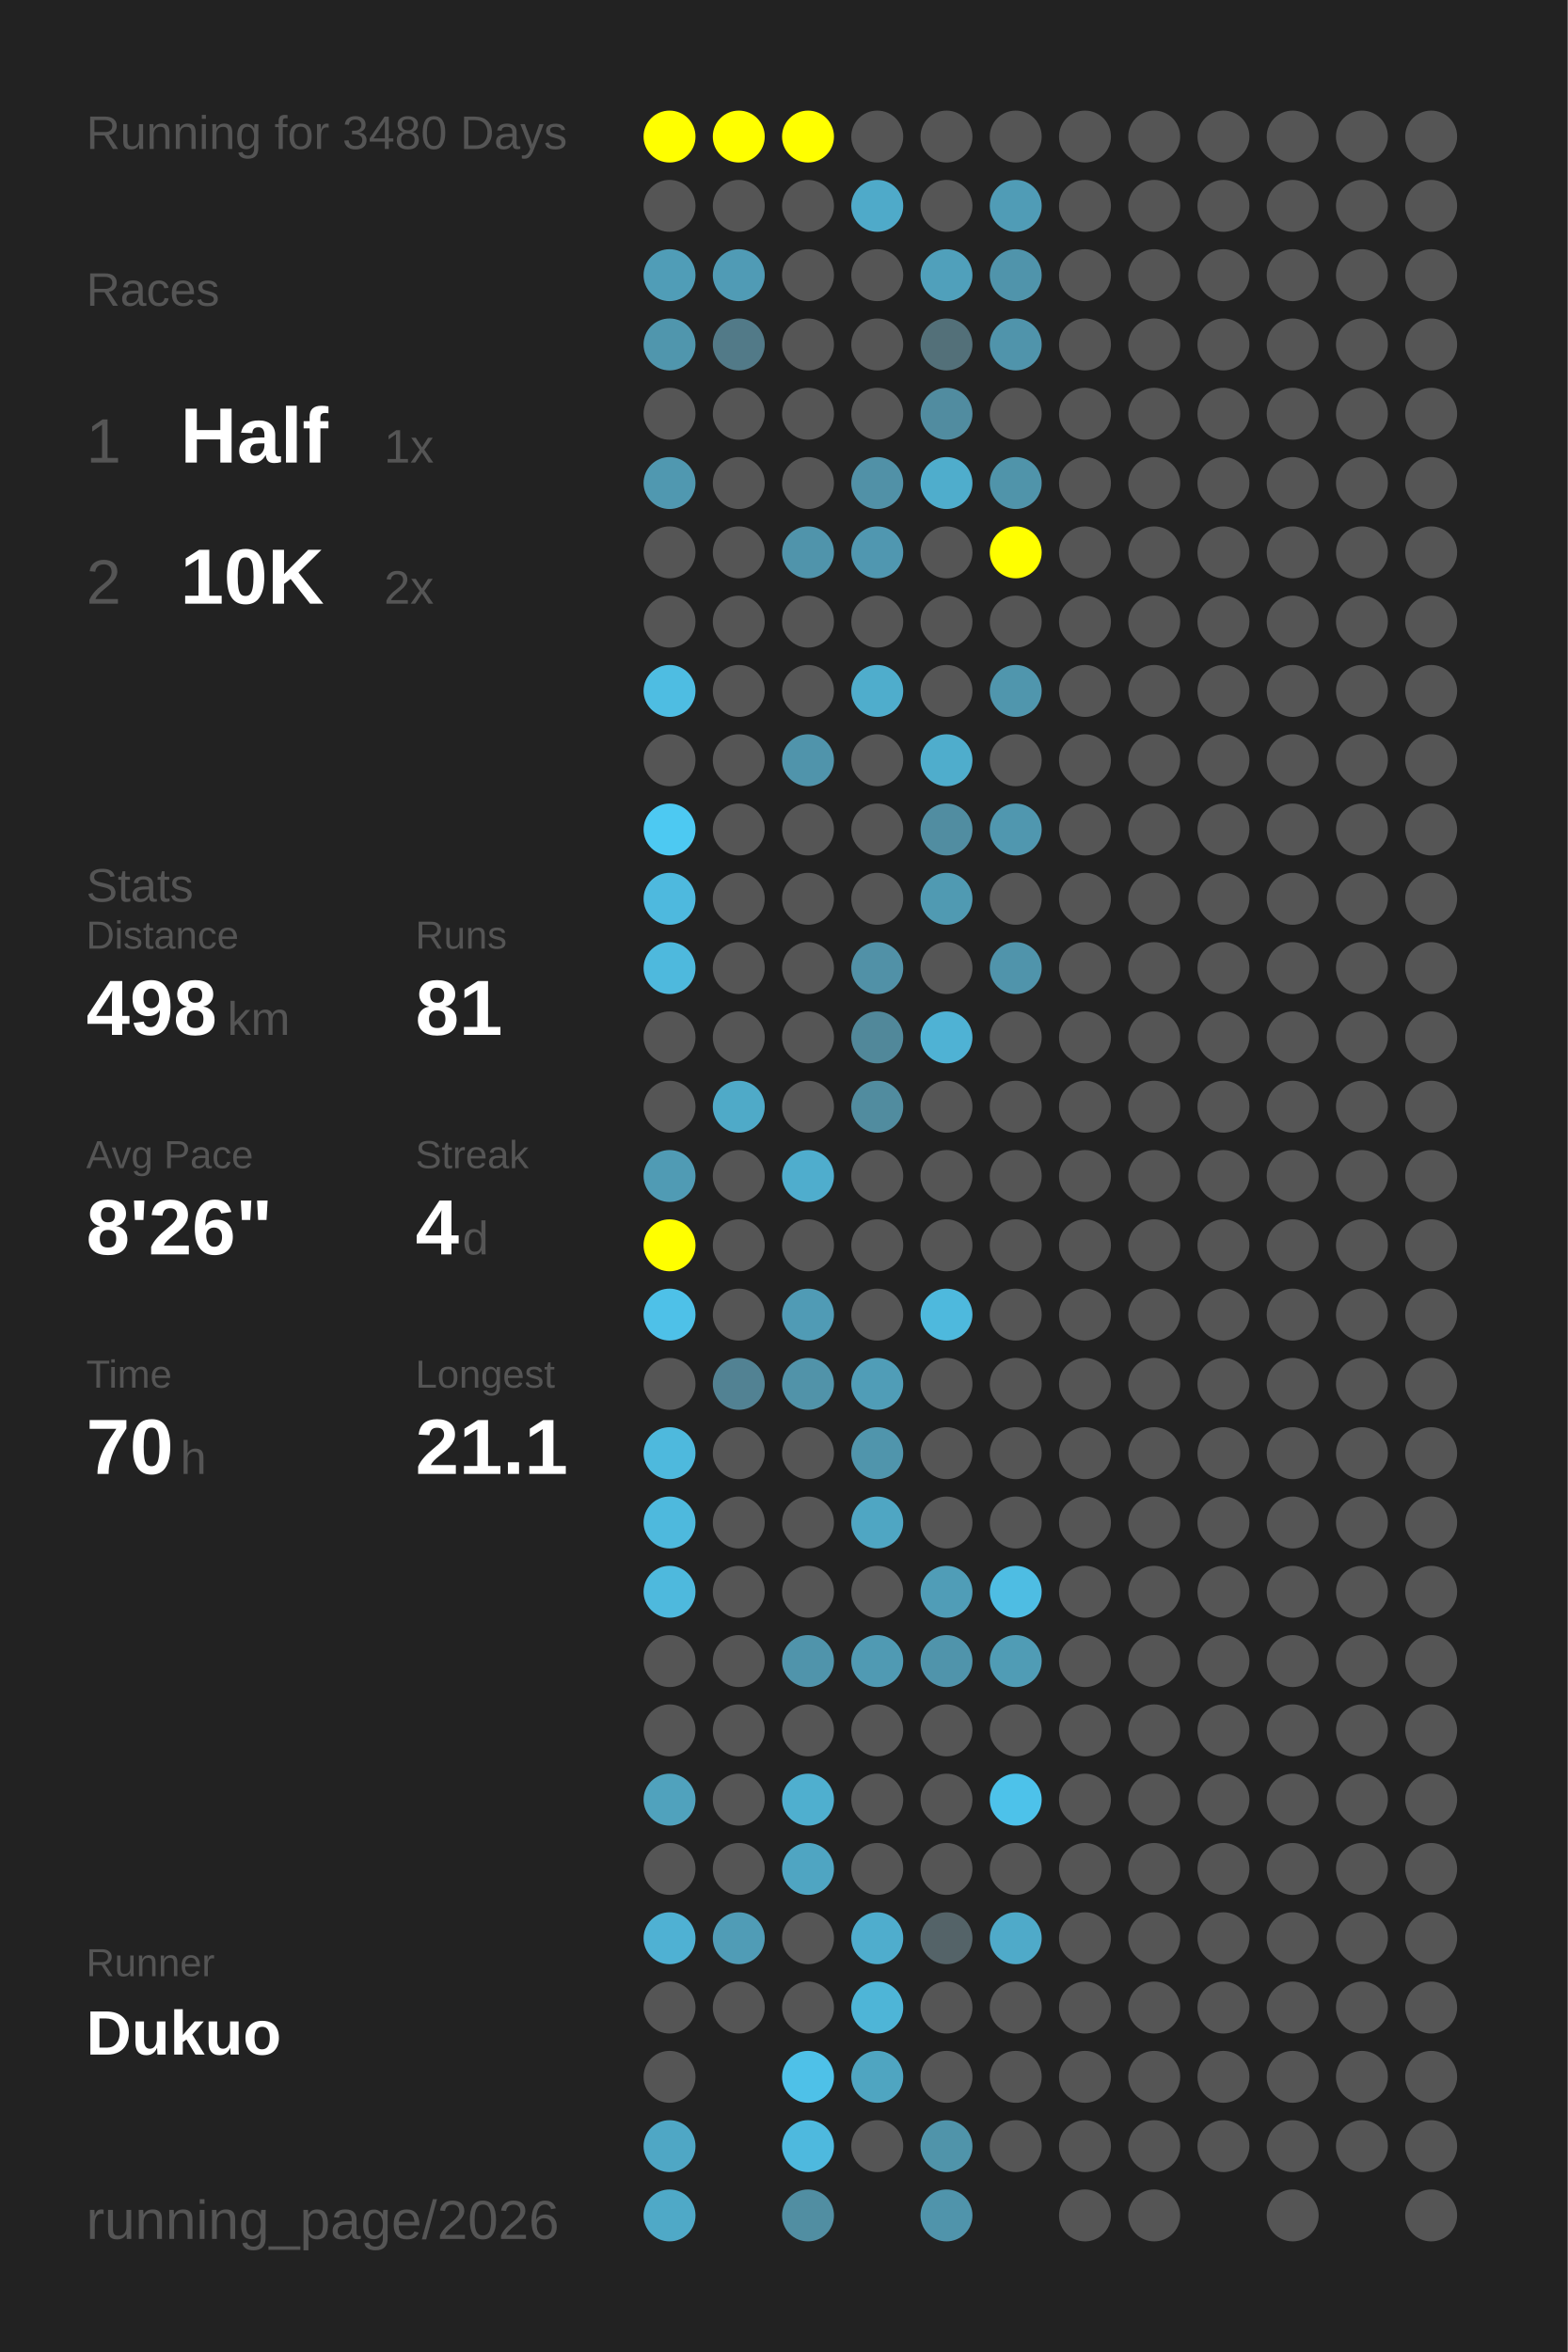
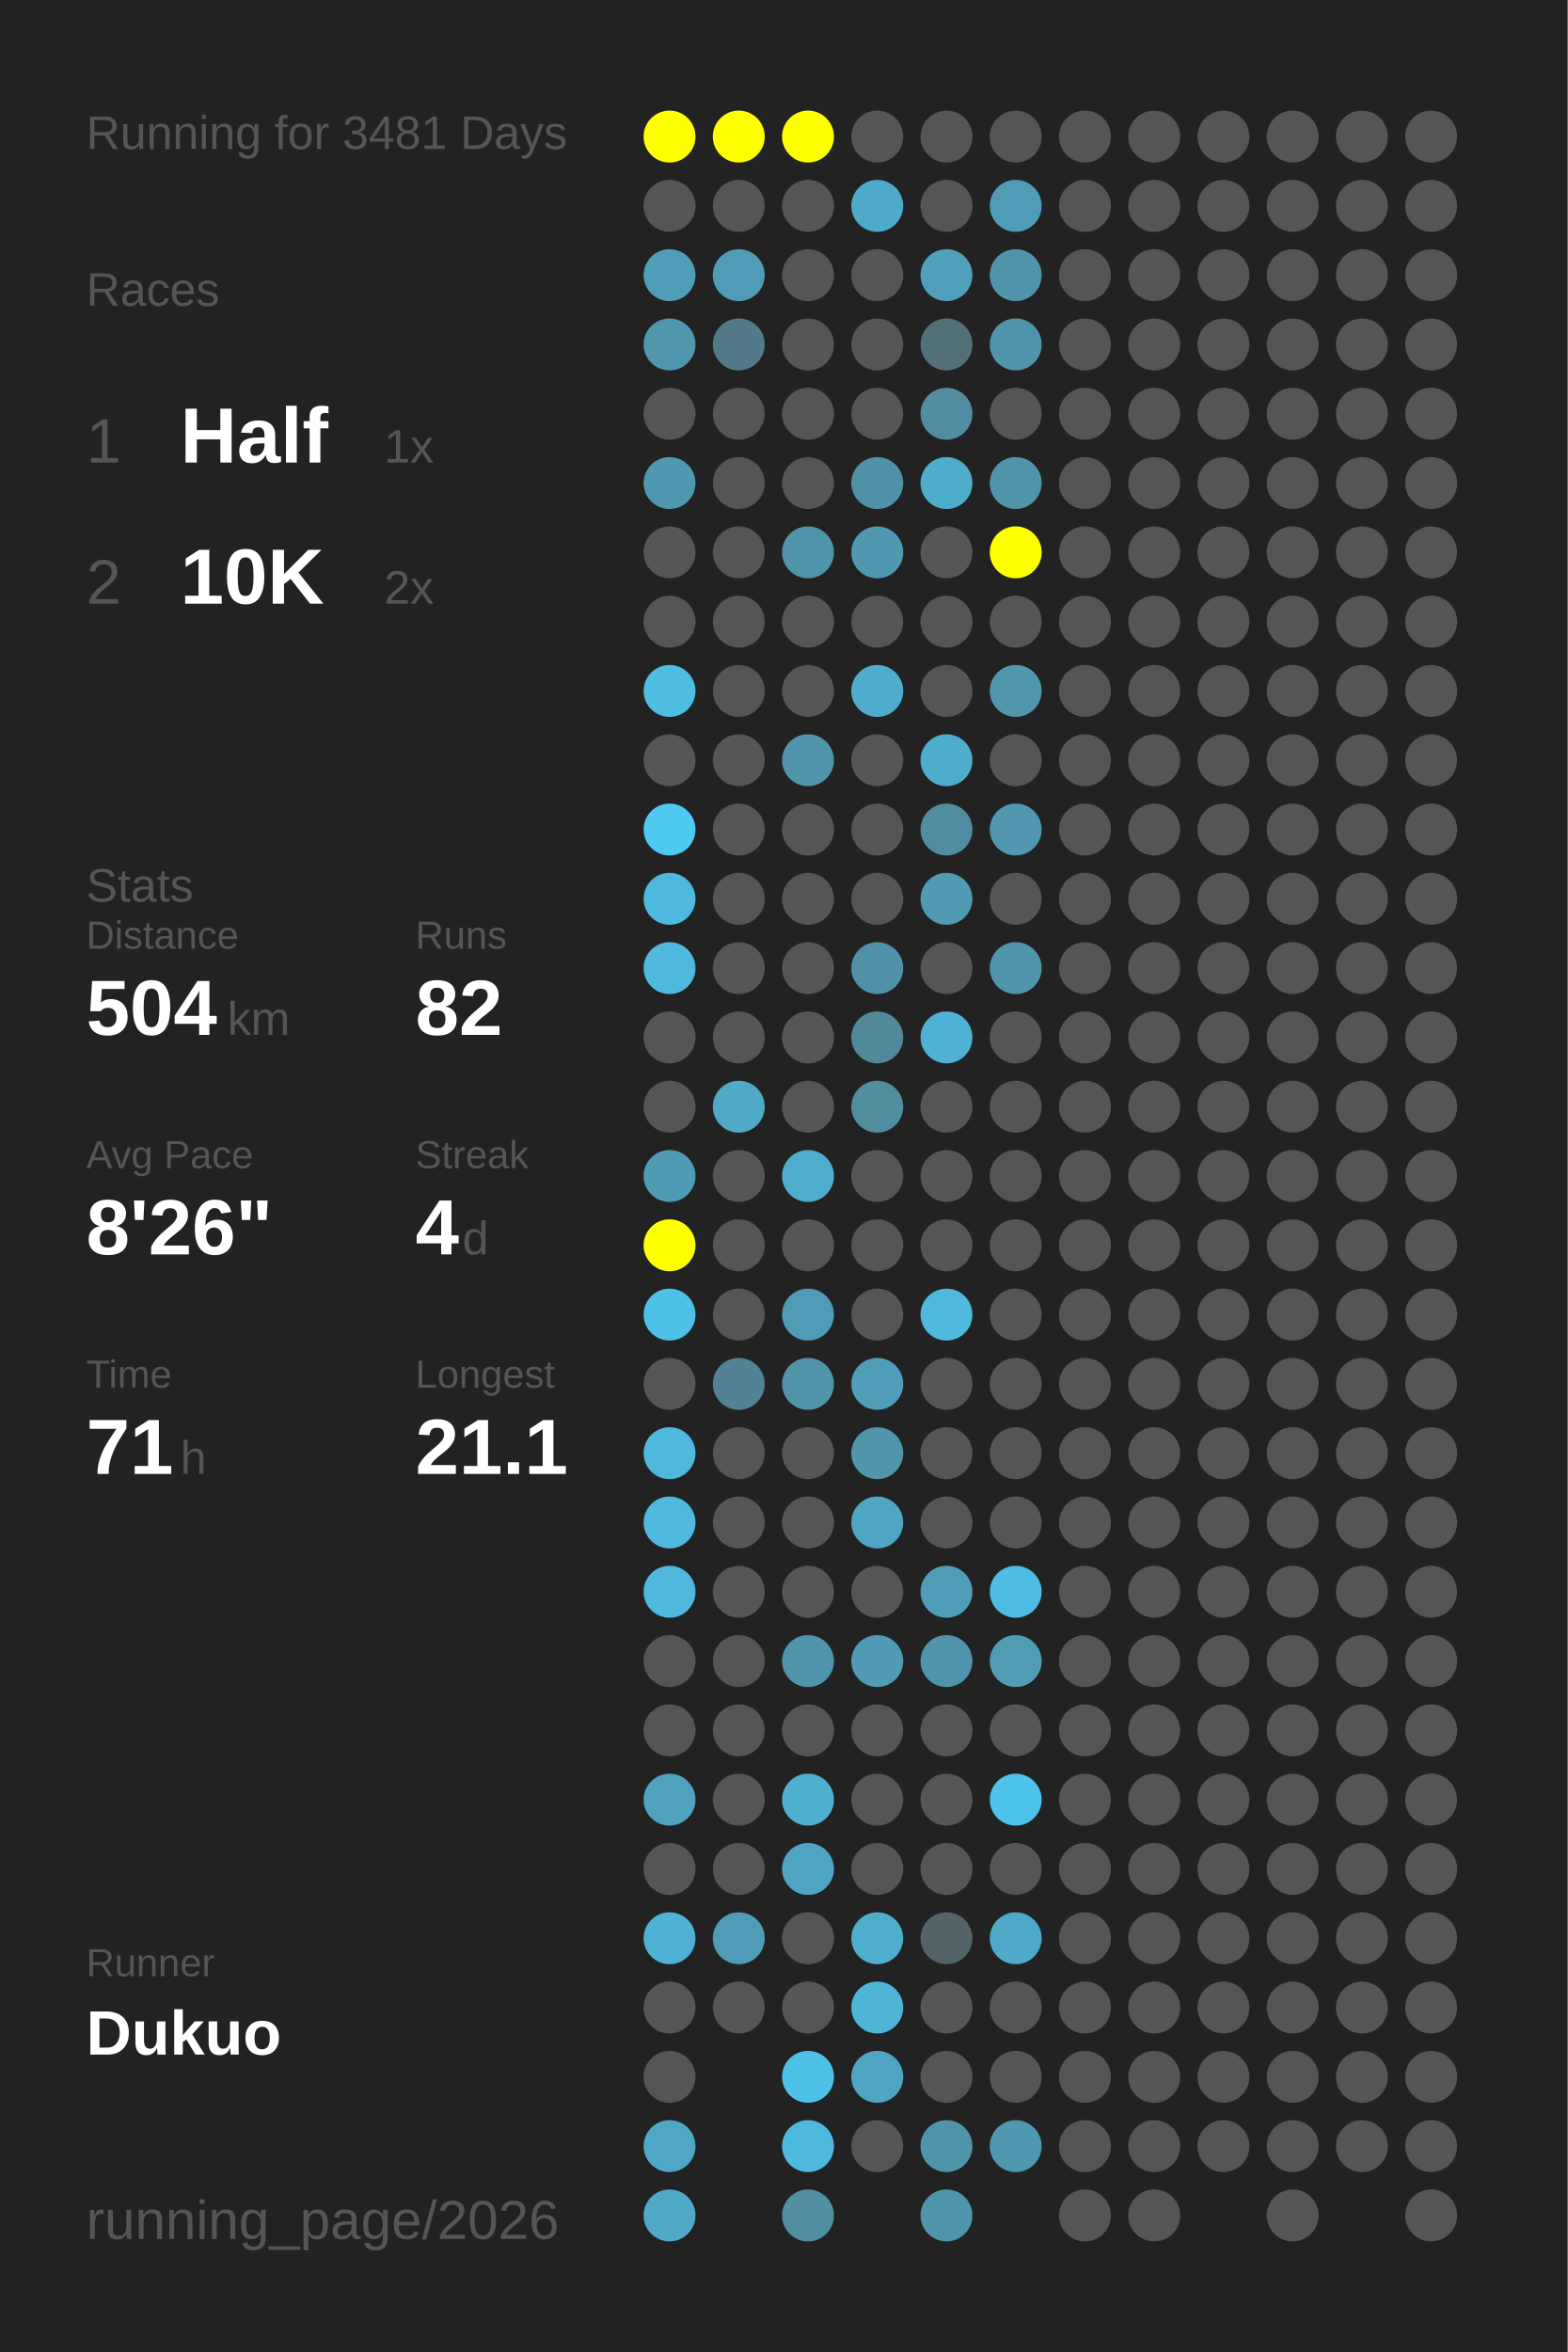
<svg xmlns="http://www.w3.org/2000/svg" baseProfile="full" height="300mm" version="1.1" viewBox="0,0,200,300" width="200mm">
  <defs />
  <rect fill="#222222" height="300" width="200" x="0" y="0" />
-   <text fill="#555555" style="font-size:6px; font-family:Arial;" x="11" y="19">Running for 3480 Days</text>
+   <text fill="#555555" style="font-size:6px; font-family:Arial;" x="11" y="19">Running for 3481 Days</text>
  <text fill="#555555" style="font-size:6px; font-family:Arial;" x="11" y="39">Races</text>
  <text fill="#555555" style="font-size:8px; font-family:Arial;" x="11" y="59">1</text>
  <text fill="#FFFFFF" style="font-size:10px; font-family:Arial; font-weight:bold;" x="23" y="59">Half</text>
  <text fill="#555555" style="font-size:6px; font-family:Arial;" x="49" y="59">1x</text>
  <text fill="#555555" style="font-size:8px; font-family:Arial;" x="11" y="77">2</text>
  <text fill="#FFFFFF" style="font-size:10px; font-family:Arial; font-weight:bold;" x="23" y="77">10K</text>
  <text fill="#555555" style="font-size:6px; font-family:Arial;" x="49" y="77">2x</text>
  <text fill="#555555" style="font-size:6px; font-family:Arial;" x="11" y="115">Stats</text>
  <text fill="#555555" style="font-size:5px; font-family:Arial;" x="11" y="121">Distance</text>
-   <text fill="#FFFFFF" style="font-size:10px; font-family:Arial; font-weight:bold;" x="11" y="132">498</text>
+   <text fill="#FFFFFF" style="font-size:10px; font-family:Arial; font-weight:bold;" x="11" y="132">504</text>
  <text fill="#555555" style="font-size:6px; font-family:Arial;" x="29" y="132">km</text>
  <text fill="#555555" style="font-size:5px; font-family:Arial;" x="53" y="121">Runs</text>
-   <text fill="#FFFFFF" style="font-size:10px; font-family:Arial; font-weight:bold;" x="53" y="132">81</text>
+   <text fill="#FFFFFF" style="font-size:10px; font-family:Arial; font-weight:bold;" x="53" y="132">82</text>
  <text fill="#555555" style="font-size:5px; font-family:Arial;" x="11" y="149">Avg Pace</text>
  <text fill="#FFFFFF" style="font-size:10px; font-family:Arial; font-weight:bold;" x="11" y="160">8'26"</text>
  <text fill="#555555" style="font-size:5px; font-family:Arial;" x="53" y="149">Streak</text>
  <text fill="#FFFFFF" style="font-size:10px; font-family:Arial; font-weight:bold;" x="53" y="160">4</text>
  <text fill="#555555" style="font-size:6px; font-family:Arial;" x="59" y="160">d</text>
  <text fill="#555555" style="font-size:5px; font-family:Arial;" x="11" y="177">Time</text>
-   <text fill="#FFFFFF" style="font-size:10px; font-family:Arial; font-weight:bold;" x="11" y="188">70</text>
+   <text fill="#FFFFFF" style="font-size:10px; font-family:Arial; font-weight:bold;" x="11" y="188">71</text>
  <text fill="#555555" style="font-size:6px; font-family:Arial;" x="23" y="188">h</text>
  <text fill="#555555" style="font-size:5px; font-family:Arial;" x="53" y="177">Longest</text>
  <text fill="#FFFFFF" style="font-size:10px; font-family:Arial; font-weight:bold;" x="53" y="188">21.1</text>
  <text fill="#555555" style="font-size:5px; font-family:Arial;" x="11" y="252.065">Runner</text>
  <text fill="#FFFFFF" style="font-size:8px; font-family:Arial; font-weight:bold;" x="11" y="262.065">Dukuo</text>
  <text fill="#555555" style="font-size:7px; font-family:Arial;" x="11" y="285.581">running_page/2026</text>
  <circle cx="85.417" cy="17.419" fill="#FFFF00" r="3.312" />
  <circle cx="85.417" cy="26.258" fill="#555555" r="3.312" />
  <circle cx="85.417" cy="35.097" fill="#509db7" r="3.312" />
  <circle cx="85.417" cy="43.935" fill="#5096ad" r="3.312" />
  <circle cx="85.417" cy="52.774" fill="#555555" r="3.312" />
  <circle cx="85.417" cy="61.613" fill="#5098b0" r="3.312" />
  <circle cx="85.417" cy="70.452" fill="#555555" r="3.312" />
  <circle cx="85.417" cy="79.29" fill="#555555" r="3.312" />
  <circle cx="85.417" cy="88.129" fill="#4ebde2" r="3.312" />
  <circle cx="85.417" cy="96.968" fill="#555555" r="3.312" />
  <circle cx="85.417" cy="105.806" fill="#4dc9f2" r="3.312" />
  <circle cx="85.417" cy="114.645" fill="#4eb9de" r="3.312" />
  <circle cx="85.417" cy="123.484" fill="#4eb9dd" r="3.312" />
  <circle cx="85.417" cy="132.323" fill="#555555" r="3.312" />
  <circle cx="85.417" cy="141.161" fill="#555555" r="3.312" />
  <circle cx="85.417" cy="150" fill="#509bb4" r="3.312" />
  <circle cx="85.417" cy="158.839" fill="#FFFF00" r="3.312" />
  <circle cx="85.417" cy="167.677" fill="#4ec1e8" r="3.312" />
  <circle cx="85.417" cy="176.516" fill="#555555" r="3.312" />
  <circle cx="85.417" cy="185.355" fill="#4eb9dd" r="3.312" />
  <circle cx="85.417" cy="194.194" fill="#4eb9dd" r="3.312" />
  <circle cx="85.417" cy="203.032" fill="#4eb9dd" r="3.312" />
  <circle cx="85.417" cy="211.871" fill="#555555" r="3.312" />
  <circle cx="85.417" cy="220.71" fill="#555555" r="3.312" />
  <circle cx="85.417" cy="229.548" fill="#50a2bd" r="3.312" />
  <circle cx="85.417" cy="238.387" fill="#555555" r="3.312" />
  <circle cx="85.417" cy="247.226" fill="#4fb1d3" r="3.312" />
  <circle cx="85.417" cy="256.065" fill="#555555" r="3.312" />
  <circle cx="85.417" cy="264.903" fill="#555555" r="3.312" />
  <circle cx="85.417" cy="273.742" fill="#4fa7c5" r="3.312" />
  <circle cx="85.417" cy="282.581" fill="#4fa9c7" r="3.312" />
  <circle cx="94.25" cy="17.419" fill="#FFFF00" r="3.312" />
  <circle cx="94.25" cy="26.258" fill="#555555" r="3.312" />
  <circle cx="94.25" cy="35.097" fill="#509bb5" r="3.312" />
  <circle cx="94.25" cy="43.935" fill="#527a88" r="3.312" />
  <circle cx="94.25" cy="52.774" fill="#555555" r="3.312" />
  <circle cx="94.25" cy="61.613" fill="#555555" r="3.312" />
  <circle cx="94.25" cy="70.452" fill="#555555" r="3.312" />
  <circle cx="94.25" cy="79.29" fill="#555555" r="3.312" />
  <circle cx="94.25" cy="88.129" fill="#555555" r="3.312" />
  <circle cx="94.25" cy="96.968" fill="#555555" r="3.312" />
  <circle cx="94.25" cy="105.806" fill="#555555" r="3.312" />
  <circle cx="94.25" cy="114.645" fill="#555555" r="3.312" />
  <circle cx="94.25" cy="123.484" fill="#555555" r="3.312" />
  <circle cx="94.25" cy="132.323" fill="#555555" r="3.312" />
  <circle cx="94.25" cy="141.161" fill="#4faac8" r="3.312" />
  <circle cx="94.25" cy="150" fill="#555555" r="3.312" />
  <circle cx="94.25" cy="158.839" fill="#555555" r="3.312" />
  <circle cx="94.25" cy="167.677" fill="#555555" r="3.312" />
  <circle cx="94.25" cy="176.516" fill="#528293" r="3.312" />
  <circle cx="94.25" cy="185.355" fill="#555555" r="3.312" />
  <circle cx="94.25" cy="194.194" fill="#555555" r="3.312" />
  <circle cx="94.25" cy="203.032" fill="#555555" r="3.312" />
  <circle cx="94.25" cy="211.871" fill="#555555" r="3.312" />
  <circle cx="94.25" cy="220.71" fill="#555555" r="3.312" />
  <circle cx="94.25" cy="229.548" fill="#555555" r="3.312" />
  <circle cx="94.25" cy="238.387" fill="#555555" r="3.312" />
  <circle cx="94.25" cy="247.226" fill="#509cb6" r="3.312" />
  <circle cx="94.25" cy="256.065" fill="#555555" r="3.312" />
  <circle cx="103.083" cy="17.419" fill="#FFFF00" r="3.312" />
  <circle cx="103.083" cy="26.258" fill="#555555" r="3.312" />
  <circle cx="103.083" cy="35.097" fill="#555555" r="3.312" />
  <circle cx="103.083" cy="43.935" fill="#555555" r="3.312" />
  <circle cx="103.083" cy="52.774" fill="#555555" r="3.312" />
  <circle cx="103.083" cy="61.613" fill="#555555" r="3.312" />
  <circle cx="103.083" cy="70.452" fill="#5094ab" r="3.312" />
  <circle cx="103.083" cy="79.29" fill="#555555" r="3.312" />
  <circle cx="103.083" cy="88.129" fill="#555555" r="3.312" />
  <circle cx="103.083" cy="96.968" fill="#5094ab" r="3.312" />
  <circle cx="103.083" cy="105.806" fill="#555555" r="3.312" />
  <circle cx="103.083" cy="114.645" fill="#555555" r="3.312" />
  <circle cx="103.083" cy="123.484" fill="#555555" r="3.312" />
  <circle cx="103.083" cy="132.323" fill="#555555" r="3.312" />
  <circle cx="103.083" cy="141.161" fill="#555555" r="3.312" />
  <circle cx="103.083" cy="150" fill="#4fadcd" r="3.312" />
  <circle cx="103.083" cy="158.839" fill="#555555" r="3.312" />
  <circle cx="103.083" cy="167.677" fill="#509bb5" r="3.312" />
  <circle cx="103.083" cy="176.516" fill="#5193a9" r="3.312" />
  <circle cx="103.083" cy="185.355" fill="#555555" r="3.312" />
  <circle cx="103.083" cy="194.194" fill="#555555" r="3.312" />
  <circle cx="103.083" cy="203.032" fill="#555555" r="3.312" />
  <circle cx="103.083" cy="211.871" fill="#5094ab" r="3.312" />
  <circle cx="103.083" cy="220.71" fill="#555555" r="3.312" />
  <circle cx="103.083" cy="229.548" fill="#4fafcf" r="3.312" />
  <circle cx="103.083" cy="238.387" fill="#4fa5c2" r="3.312" />
  <circle cx="103.083" cy="247.226" fill="#555555" r="3.312" />
  <circle cx="103.083" cy="256.065" fill="#555555" r="3.312" />
  <circle cx="103.083" cy="264.903" fill="#4ec1e8" r="3.312" />
  <circle cx="103.083" cy="273.742" fill="#4eb9de" r="3.312" />
  <circle cx="103.083" cy="282.581" fill="#518ea2" r="3.312" />
  <circle cx="111.917" cy="17.419" fill="#555555" r="3.312" />
  <circle cx="111.917" cy="26.258" fill="#4faac9" r="3.312" />
  <circle cx="111.917" cy="35.097" fill="#555555" r="3.312" />
  <circle cx="111.917" cy="43.935" fill="#555555" r="3.312" />
  <circle cx="111.917" cy="52.774" fill="#555555" r="3.312" />
  <circle cx="111.917" cy="61.613" fill="#5191a7" r="3.312" />
  <circle cx="111.917" cy="70.452" fill="#5097b0" r="3.312" />
  <circle cx="111.917" cy="79.29" fill="#555555" r="3.312" />
  <circle cx="111.917" cy="88.129" fill="#4fadcc" r="3.312" />
  <circle cx="111.917" cy="96.968" fill="#555555" r="3.312" />
  <circle cx="111.917" cy="105.806" fill="#555555" r="3.312" />
  <circle cx="111.917" cy="114.645" fill="#555555" r="3.312" />
  <circle cx="111.917" cy="123.484" fill="#5191a7" r="3.312" />
  <circle cx="111.917" cy="132.323" fill="#51889a" r="3.312" />
  <circle cx="111.917" cy="141.161" fill="#518c9f" r="3.312" />
  <circle cx="111.917" cy="150" fill="#555555" r="3.312" />
  <circle cx="111.917" cy="158.839" fill="#555555" r="3.312" />
  <circle cx="111.917" cy="167.677" fill="#555555" r="3.312" />
  <circle cx="111.917" cy="176.516" fill="#509db7" r="3.312" />
  <circle cx="111.917" cy="185.355" fill="#5095ac" r="3.312" />
  <circle cx="111.917" cy="194.194" fill="#4fa6c3" r="3.312" />
  <circle cx="111.917" cy="203.032" fill="#555555" r="3.312" />
  <circle cx="111.917" cy="211.871" fill="#509ab3" r="3.312" />
  <circle cx="111.917" cy="220.71" fill="#555555" r="3.312" />
  <circle cx="111.917" cy="229.548" fill="#555555" r="3.312" />
  <circle cx="111.917" cy="238.387" fill="#555555" r="3.312" />
  <circle cx="111.917" cy="247.226" fill="#4fadcd" r="3.312" />
  <circle cx="111.917" cy="256.065" fill="#4eb5d7" r="3.312" />
  <circle cx="111.917" cy="264.903" fill="#4fa5c1" r="3.312" />
  <circle cx="111.917" cy="273.742" fill="#555555" r="3.312" />
  <circle cx="120.75" cy="17.419" fill="#555555" r="3.312" />
  <circle cx="120.75" cy="26.258" fill="#555555" r="3.312" />
  <circle cx="120.75" cy="35.097" fill="#50a0bb" r="3.312" />
  <circle cx="120.75" cy="43.935" fill="#537079" r="3.312" />
  <circle cx="120.75" cy="52.774" fill="#518ca0" r="3.312" />
  <circle cx="120.75" cy="61.613" fill="#4fadcc" r="3.312" />
  <circle cx="120.75" cy="70.452" fill="#555555" r="3.312" />
  <circle cx="120.75" cy="79.29" fill="#555555" r="3.312" />
  <circle cx="120.75" cy="88.129" fill="#555555" r="3.312" />
  <circle cx="120.75" cy="96.968" fill="#4fadcc" r="3.312" />
  <circle cx="120.75" cy="105.806" fill="#518da1" r="3.312" />
  <circle cx="120.75" cy="114.645" fill="#509ab2" r="3.312" />
  <circle cx="120.75" cy="123.484" fill="#555555" r="3.312" />
  <circle cx="120.75" cy="132.323" fill="#4fb2d4" r="3.312" />
  <circle cx="120.75" cy="141.161" fill="#555555" r="3.312" />
  <circle cx="120.75" cy="150" fill="#555555" r="3.312" />
  <circle cx="120.75" cy="158.839" fill="#555555" r="3.312" />
  <circle cx="120.75" cy="167.677" fill="#4eb9dd" r="3.312" />
  <circle cx="120.75" cy="176.516" fill="#555555" r="3.312" />
  <circle cx="120.75" cy="185.355" fill="#555555" r="3.312" />
  <circle cx="120.75" cy="194.194" fill="#555555" r="3.312" />
  <circle cx="120.75" cy="203.032" fill="#509db7" r="3.312" />
  <circle cx="120.75" cy="211.871" fill="#5094ab" r="3.312" />
  <circle cx="120.75" cy="220.71" fill="#555555" r="3.312" />
  <circle cx="120.75" cy="229.548" fill="#555555" r="3.312" />
  <circle cx="120.75" cy="238.387" fill="#555555" r="3.312" />
  <circle cx="120.75" cy="247.226" fill="#546368" r="3.312" />
  <circle cx="120.75" cy="256.065" fill="#555555" r="3.312" />
  <circle cx="120.75" cy="264.903" fill="#555555" r="3.312" />
  <circle cx="120.75" cy="273.742" fill="#5094aa" r="3.312" />
  <circle cx="120.75" cy="282.581" fill="#5094ab" r="3.312" />
  <circle cx="129.583" cy="17.419" fill="#555555" r="3.312" />
  <circle cx="129.583" cy="26.258" fill="#509cb6" r="3.312" />
  <circle cx="129.583" cy="35.097" fill="#5094ab" r="3.312" />
  <circle cx="129.583" cy="43.935" fill="#5094ab" r="3.312" />
  <circle cx="129.583" cy="52.774" fill="#555555" r="3.312" />
  <circle cx="129.583" cy="61.613" fill="#5094aa" r="3.312" />
  <circle cx="129.583" cy="70.452" fill="#FFFF00" r="3.312" />
  <circle cx="129.583" cy="79.29" fill="#555555" r="3.312" />
  <circle cx="129.583" cy="88.129" fill="#5096ad" r="3.312" />
  <circle cx="129.583" cy="96.968" fill="#555555" r="3.312" />
  <circle cx="129.583" cy="105.806" fill="#5097af" r="3.312" />
  <circle cx="129.583" cy="114.645" fill="#555555" r="3.312" />
  <circle cx="129.583" cy="123.484" fill="#5094ab" r="3.312" />
  <circle cx="129.583" cy="132.323" fill="#555555" r="3.312" />
  <circle cx="129.583" cy="141.161" fill="#555555" r="3.312" />
  <circle cx="129.583" cy="150" fill="#555555" r="3.312" />
  <circle cx="129.583" cy="158.839" fill="#555555" r="3.312" />
  <circle cx="129.583" cy="167.677" fill="#555555" r="3.312" />
  <circle cx="129.583" cy="176.516" fill="#555555" r="3.312" />
  <circle cx="129.583" cy="185.355" fill="#555555" r="3.312" />
  <circle cx="129.583" cy="194.194" fill="#555555" r="3.312" />
  <circle cx="129.583" cy="203.032" fill="#4ebde3" r="3.312" />
  <circle cx="129.583" cy="211.871" fill="#509cb5" r="3.312" />
  <circle cx="129.583" cy="220.71" fill="#555555" r="3.312" />
  <circle cx="129.583" cy="229.548" fill="#4dc2ea" r="3.312" />
  <circle cx="129.583" cy="238.387" fill="#555555" r="3.312" />
  <circle cx="129.583" cy="247.226" fill="#4faac9" r="3.312" />
  <circle cx="129.583" cy="256.065" fill="#555555" r="3.312" />
  <circle cx="129.583" cy="264.903" fill="#555555" r="3.312" />
-   <circle cx="129.583" cy="273.742" fill="#555555" r="3.312" />
+   <circle cx="129.583" cy="273.742" fill="#5097b0" r="3.312" />
  <circle cx="138.417" cy="17.419" fill="#555555" r="3.312" />
  <circle cx="138.417" cy="26.258" fill="#555555" r="3.312" />
  <circle cx="138.417" cy="35.097" fill="#555555" r="3.312" />
  <circle cx="138.417" cy="43.935" fill="#555555" r="3.312" />
  <circle cx="138.417" cy="52.774" fill="#555555" r="3.312" />
  <circle cx="138.417" cy="61.613" fill="#555555" r="3.312" />
  <circle cx="138.417" cy="70.452" fill="#555555" r="3.312" />
  <circle cx="138.417" cy="79.29" fill="#555555" r="3.312" />
  <circle cx="138.417" cy="88.129" fill="#555555" r="3.312" />
  <circle cx="138.417" cy="96.968" fill="#555555" r="3.312" />
  <circle cx="138.417" cy="105.806" fill="#555555" r="3.312" />
  <circle cx="138.417" cy="114.645" fill="#555555" r="3.312" />
  <circle cx="138.417" cy="123.484" fill="#555555" r="3.312" />
  <circle cx="138.417" cy="132.323" fill="#555555" r="3.312" />
  <circle cx="138.417" cy="141.161" fill="#555555" r="3.312" />
  <circle cx="138.417" cy="150" fill="#555555" r="3.312" />
  <circle cx="138.417" cy="158.839" fill="#555555" r="3.312" />
  <circle cx="138.417" cy="167.677" fill="#555555" r="3.312" />
  <circle cx="138.417" cy="176.516" fill="#555555" r="3.312" />
  <circle cx="138.417" cy="185.355" fill="#555555" r="3.312" />
  <circle cx="138.417" cy="194.194" fill="#555555" r="3.312" />
  <circle cx="138.417" cy="203.032" fill="#555555" r="3.312" />
  <circle cx="138.417" cy="211.871" fill="#555555" r="3.312" />
  <circle cx="138.417" cy="220.71" fill="#555555" r="3.312" />
  <circle cx="138.417" cy="229.548" fill="#555555" r="3.312" />
  <circle cx="138.417" cy="238.387" fill="#555555" r="3.312" />
  <circle cx="138.417" cy="247.226" fill="#555555" r="3.312" />
  <circle cx="138.417" cy="256.065" fill="#555555" r="3.312" />
  <circle cx="138.417" cy="264.903" fill="#555555" r="3.312" />
  <circle cx="138.417" cy="273.742" fill="#555555" r="3.312" />
  <circle cx="138.417" cy="282.581" fill="#555555" r="3.312" />
  <circle cx="147.25" cy="17.419" fill="#555555" r="3.312" />
  <circle cx="147.25" cy="26.258" fill="#555555" r="3.312" />
  <circle cx="147.25" cy="35.097" fill="#555555" r="3.312" />
  <circle cx="147.25" cy="43.935" fill="#555555" r="3.312" />
  <circle cx="147.25" cy="52.774" fill="#555555" r="3.312" />
  <circle cx="147.25" cy="61.613" fill="#555555" r="3.312" />
  <circle cx="147.25" cy="70.452" fill="#555555" r="3.312" />
  <circle cx="147.25" cy="79.29" fill="#555555" r="3.312" />
  <circle cx="147.25" cy="88.129" fill="#555555" r="3.312" />
  <circle cx="147.25" cy="96.968" fill="#555555" r="3.312" />
  <circle cx="147.25" cy="105.806" fill="#555555" r="3.312" />
  <circle cx="147.25" cy="114.645" fill="#555555" r="3.312" />
  <circle cx="147.25" cy="123.484" fill="#555555" r="3.312" />
  <circle cx="147.25" cy="132.323" fill="#555555" r="3.312" />
  <circle cx="147.25" cy="141.161" fill="#555555" r="3.312" />
  <circle cx="147.25" cy="150" fill="#555555" r="3.312" />
  <circle cx="147.25" cy="158.839" fill="#555555" r="3.312" />
  <circle cx="147.25" cy="167.677" fill="#555555" r="3.312" />
  <circle cx="147.25" cy="176.516" fill="#555555" r="3.312" />
  <circle cx="147.25" cy="185.355" fill="#555555" r="3.312" />
  <circle cx="147.25" cy="194.194" fill="#555555" r="3.312" />
  <circle cx="147.25" cy="203.032" fill="#555555" r="3.312" />
  <circle cx="147.25" cy="211.871" fill="#555555" r="3.312" />
  <circle cx="147.25" cy="220.71" fill="#555555" r="3.312" />
  <circle cx="147.25" cy="229.548" fill="#555555" r="3.312" />
  <circle cx="147.25" cy="238.387" fill="#555555" r="3.312" />
  <circle cx="147.25" cy="247.226" fill="#555555" r="3.312" />
  <circle cx="147.25" cy="256.065" fill="#555555" r="3.312" />
  <circle cx="147.25" cy="264.903" fill="#555555" r="3.312" />
  <circle cx="147.25" cy="273.742" fill="#555555" r="3.312" />
  <circle cx="147.25" cy="282.581" fill="#555555" r="3.312" />
  <circle cx="156.083" cy="17.419" fill="#555555" r="3.312" />
  <circle cx="156.083" cy="26.258" fill="#555555" r="3.312" />
  <circle cx="156.083" cy="35.097" fill="#555555" r="3.312" />
  <circle cx="156.083" cy="43.935" fill="#555555" r="3.312" />
  <circle cx="156.083" cy="52.774" fill="#555555" r="3.312" />
  <circle cx="156.083" cy="61.613" fill="#555555" r="3.312" />
  <circle cx="156.083" cy="70.452" fill="#555555" r="3.312" />
  <circle cx="156.083" cy="79.29" fill="#555555" r="3.312" />
  <circle cx="156.083" cy="88.129" fill="#555555" r="3.312" />
  <circle cx="156.083" cy="96.968" fill="#555555" r="3.312" />
  <circle cx="156.083" cy="105.806" fill="#555555" r="3.312" />
  <circle cx="156.083" cy="114.645" fill="#555555" r="3.312" />
  <circle cx="156.083" cy="123.484" fill="#555555" r="3.312" />
  <circle cx="156.083" cy="132.323" fill="#555555" r="3.312" />
  <circle cx="156.083" cy="141.161" fill="#555555" r="3.312" />
  <circle cx="156.083" cy="150" fill="#555555" r="3.312" />
  <circle cx="156.083" cy="158.839" fill="#555555" r="3.312" />
  <circle cx="156.083" cy="167.677" fill="#555555" r="3.312" />
  <circle cx="156.083" cy="176.516" fill="#555555" r="3.312" />
  <circle cx="156.083" cy="185.355" fill="#555555" r="3.312" />
  <circle cx="156.083" cy="194.194" fill="#555555" r="3.312" />
  <circle cx="156.083" cy="203.032" fill="#555555" r="3.312" />
  <circle cx="156.083" cy="211.871" fill="#555555" r="3.312" />
  <circle cx="156.083" cy="220.71" fill="#555555" r="3.312" />
  <circle cx="156.083" cy="229.548" fill="#555555" r="3.312" />
  <circle cx="156.083" cy="238.387" fill="#555555" r="3.312" />
  <circle cx="156.083" cy="247.226" fill="#555555" r="3.312" />
  <circle cx="156.083" cy="256.065" fill="#555555" r="3.312" />
  <circle cx="156.083" cy="264.903" fill="#555555" r="3.312" />
  <circle cx="156.083" cy="273.742" fill="#555555" r="3.312" />
  <circle cx="164.917" cy="17.419" fill="#555555" r="3.312" />
  <circle cx="164.917" cy="26.258" fill="#555555" r="3.312" />
  <circle cx="164.917" cy="35.097" fill="#555555" r="3.312" />
  <circle cx="164.917" cy="43.935" fill="#555555" r="3.312" />
  <circle cx="164.917" cy="52.774" fill="#555555" r="3.312" />
  <circle cx="164.917" cy="61.613" fill="#555555" r="3.312" />
  <circle cx="164.917" cy="70.452" fill="#555555" r="3.312" />
  <circle cx="164.917" cy="79.29" fill="#555555" r="3.312" />
  <circle cx="164.917" cy="88.129" fill="#555555" r="3.312" />
  <circle cx="164.917" cy="96.968" fill="#555555" r="3.312" />
  <circle cx="164.917" cy="105.806" fill="#555555" r="3.312" />
  <circle cx="164.917" cy="114.645" fill="#555555" r="3.312" />
  <circle cx="164.917" cy="123.484" fill="#555555" r="3.312" />
  <circle cx="164.917" cy="132.323" fill="#555555" r="3.312" />
  <circle cx="164.917" cy="141.161" fill="#555555" r="3.312" />
  <circle cx="164.917" cy="150" fill="#555555" r="3.312" />
  <circle cx="164.917" cy="158.839" fill="#555555" r="3.312" />
  <circle cx="164.917" cy="167.677" fill="#555555" r="3.312" />
  <circle cx="164.917" cy="176.516" fill="#555555" r="3.312" />
  <circle cx="164.917" cy="185.355" fill="#555555" r="3.312" />
  <circle cx="164.917" cy="194.194" fill="#555555" r="3.312" />
  <circle cx="164.917" cy="203.032" fill="#555555" r="3.312" />
  <circle cx="164.917" cy="211.871" fill="#555555" r="3.312" />
  <circle cx="164.917" cy="220.71" fill="#555555" r="3.312" />
  <circle cx="164.917" cy="229.548" fill="#555555" r="3.312" />
  <circle cx="164.917" cy="238.387" fill="#555555" r="3.312" />
  <circle cx="164.917" cy="247.226" fill="#555555" r="3.312" />
  <circle cx="164.917" cy="256.065" fill="#555555" r="3.312" />
  <circle cx="164.917" cy="264.903" fill="#555555" r="3.312" />
  <circle cx="164.917" cy="273.742" fill="#555555" r="3.312" />
  <circle cx="164.917" cy="282.581" fill="#555555" r="3.312" />
  <circle cx="173.75" cy="17.419" fill="#555555" r="3.312" />
  <circle cx="173.75" cy="26.258" fill="#555555" r="3.312" />
  <circle cx="173.75" cy="35.097" fill="#555555" r="3.312" />
  <circle cx="173.75" cy="43.935" fill="#555555" r="3.312" />
  <circle cx="173.75" cy="52.774" fill="#555555" r="3.312" />
  <circle cx="173.75" cy="61.613" fill="#555555" r="3.312" />
  <circle cx="173.75" cy="70.452" fill="#555555" r="3.312" />
  <circle cx="173.75" cy="79.29" fill="#555555" r="3.312" />
  <circle cx="173.75" cy="88.129" fill="#555555" r="3.312" />
  <circle cx="173.75" cy="96.968" fill="#555555" r="3.312" />
  <circle cx="173.75" cy="105.806" fill="#555555" r="3.312" />
  <circle cx="173.75" cy="114.645" fill="#555555" r="3.312" />
  <circle cx="173.75" cy="123.484" fill="#555555" r="3.312" />
  <circle cx="173.75" cy="132.323" fill="#555555" r="3.312" />
  <circle cx="173.75" cy="141.161" fill="#555555" r="3.312" />
  <circle cx="173.75" cy="150" fill="#555555" r="3.312" />
  <circle cx="173.75" cy="158.839" fill="#555555" r="3.312" />
  <circle cx="173.75" cy="167.677" fill="#555555" r="3.312" />
  <circle cx="173.75" cy="176.516" fill="#555555" r="3.312" />
  <circle cx="173.75" cy="185.355" fill="#555555" r="3.312" />
  <circle cx="173.75" cy="194.194" fill="#555555" r="3.312" />
  <circle cx="173.75" cy="203.032" fill="#555555" r="3.312" />
  <circle cx="173.75" cy="211.871" fill="#555555" r="3.312" />
  <circle cx="173.75" cy="220.71" fill="#555555" r="3.312" />
  <circle cx="173.75" cy="229.548" fill="#555555" r="3.312" />
  <circle cx="173.75" cy="238.387" fill="#555555" r="3.312" />
  <circle cx="173.75" cy="247.226" fill="#555555" r="3.312" />
  <circle cx="173.75" cy="256.065" fill="#555555" r="3.312" />
  <circle cx="173.75" cy="264.903" fill="#555555" r="3.312" />
  <circle cx="173.75" cy="273.742" fill="#555555" r="3.312" />
  <circle cx="182.583" cy="17.419" fill="#555555" r="3.312" />
  <circle cx="182.583" cy="26.258" fill="#555555" r="3.312" />
  <circle cx="182.583" cy="35.097" fill="#555555" r="3.312" />
  <circle cx="182.583" cy="43.935" fill="#555555" r="3.312" />
  <circle cx="182.583" cy="52.774" fill="#555555" r="3.312" />
  <circle cx="182.583" cy="61.613" fill="#555555" r="3.312" />
  <circle cx="182.583" cy="70.452" fill="#555555" r="3.312" />
  <circle cx="182.583" cy="79.29" fill="#555555" r="3.312" />
  <circle cx="182.583" cy="88.129" fill="#555555" r="3.312" />
  <circle cx="182.583" cy="96.968" fill="#555555" r="3.312" />
  <circle cx="182.583" cy="105.806" fill="#555555" r="3.312" />
  <circle cx="182.583" cy="114.645" fill="#555555" r="3.312" />
  <circle cx="182.583" cy="123.484" fill="#555555" r="3.312" />
  <circle cx="182.583" cy="132.323" fill="#555555" r="3.312" />
  <circle cx="182.583" cy="141.161" fill="#555555" r="3.312" />
  <circle cx="182.583" cy="150" fill="#555555" r="3.312" />
  <circle cx="182.583" cy="158.839" fill="#555555" r="3.312" />
  <circle cx="182.583" cy="167.677" fill="#555555" r="3.312" />
  <circle cx="182.583" cy="176.516" fill="#555555" r="3.312" />
  <circle cx="182.583" cy="185.355" fill="#555555" r="3.312" />
  <circle cx="182.583" cy="194.194" fill="#555555" r="3.312" />
  <circle cx="182.583" cy="203.032" fill="#555555" r="3.312" />
  <circle cx="182.583" cy="211.871" fill="#555555" r="3.312" />
  <circle cx="182.583" cy="220.71" fill="#555555" r="3.312" />
  <circle cx="182.583" cy="229.548" fill="#555555" r="3.312" />
  <circle cx="182.583" cy="238.387" fill="#555555" r="3.312" />
  <circle cx="182.583" cy="247.226" fill="#555555" r="3.312" />
  <circle cx="182.583" cy="256.065" fill="#555555" r="3.312" />
  <circle cx="182.583" cy="264.903" fill="#555555" r="3.312" />
  <circle cx="182.583" cy="273.742" fill="#555555" r="3.312" />
  <circle cx="182.583" cy="282.581" fill="#555555" r="3.312" />
</svg>
